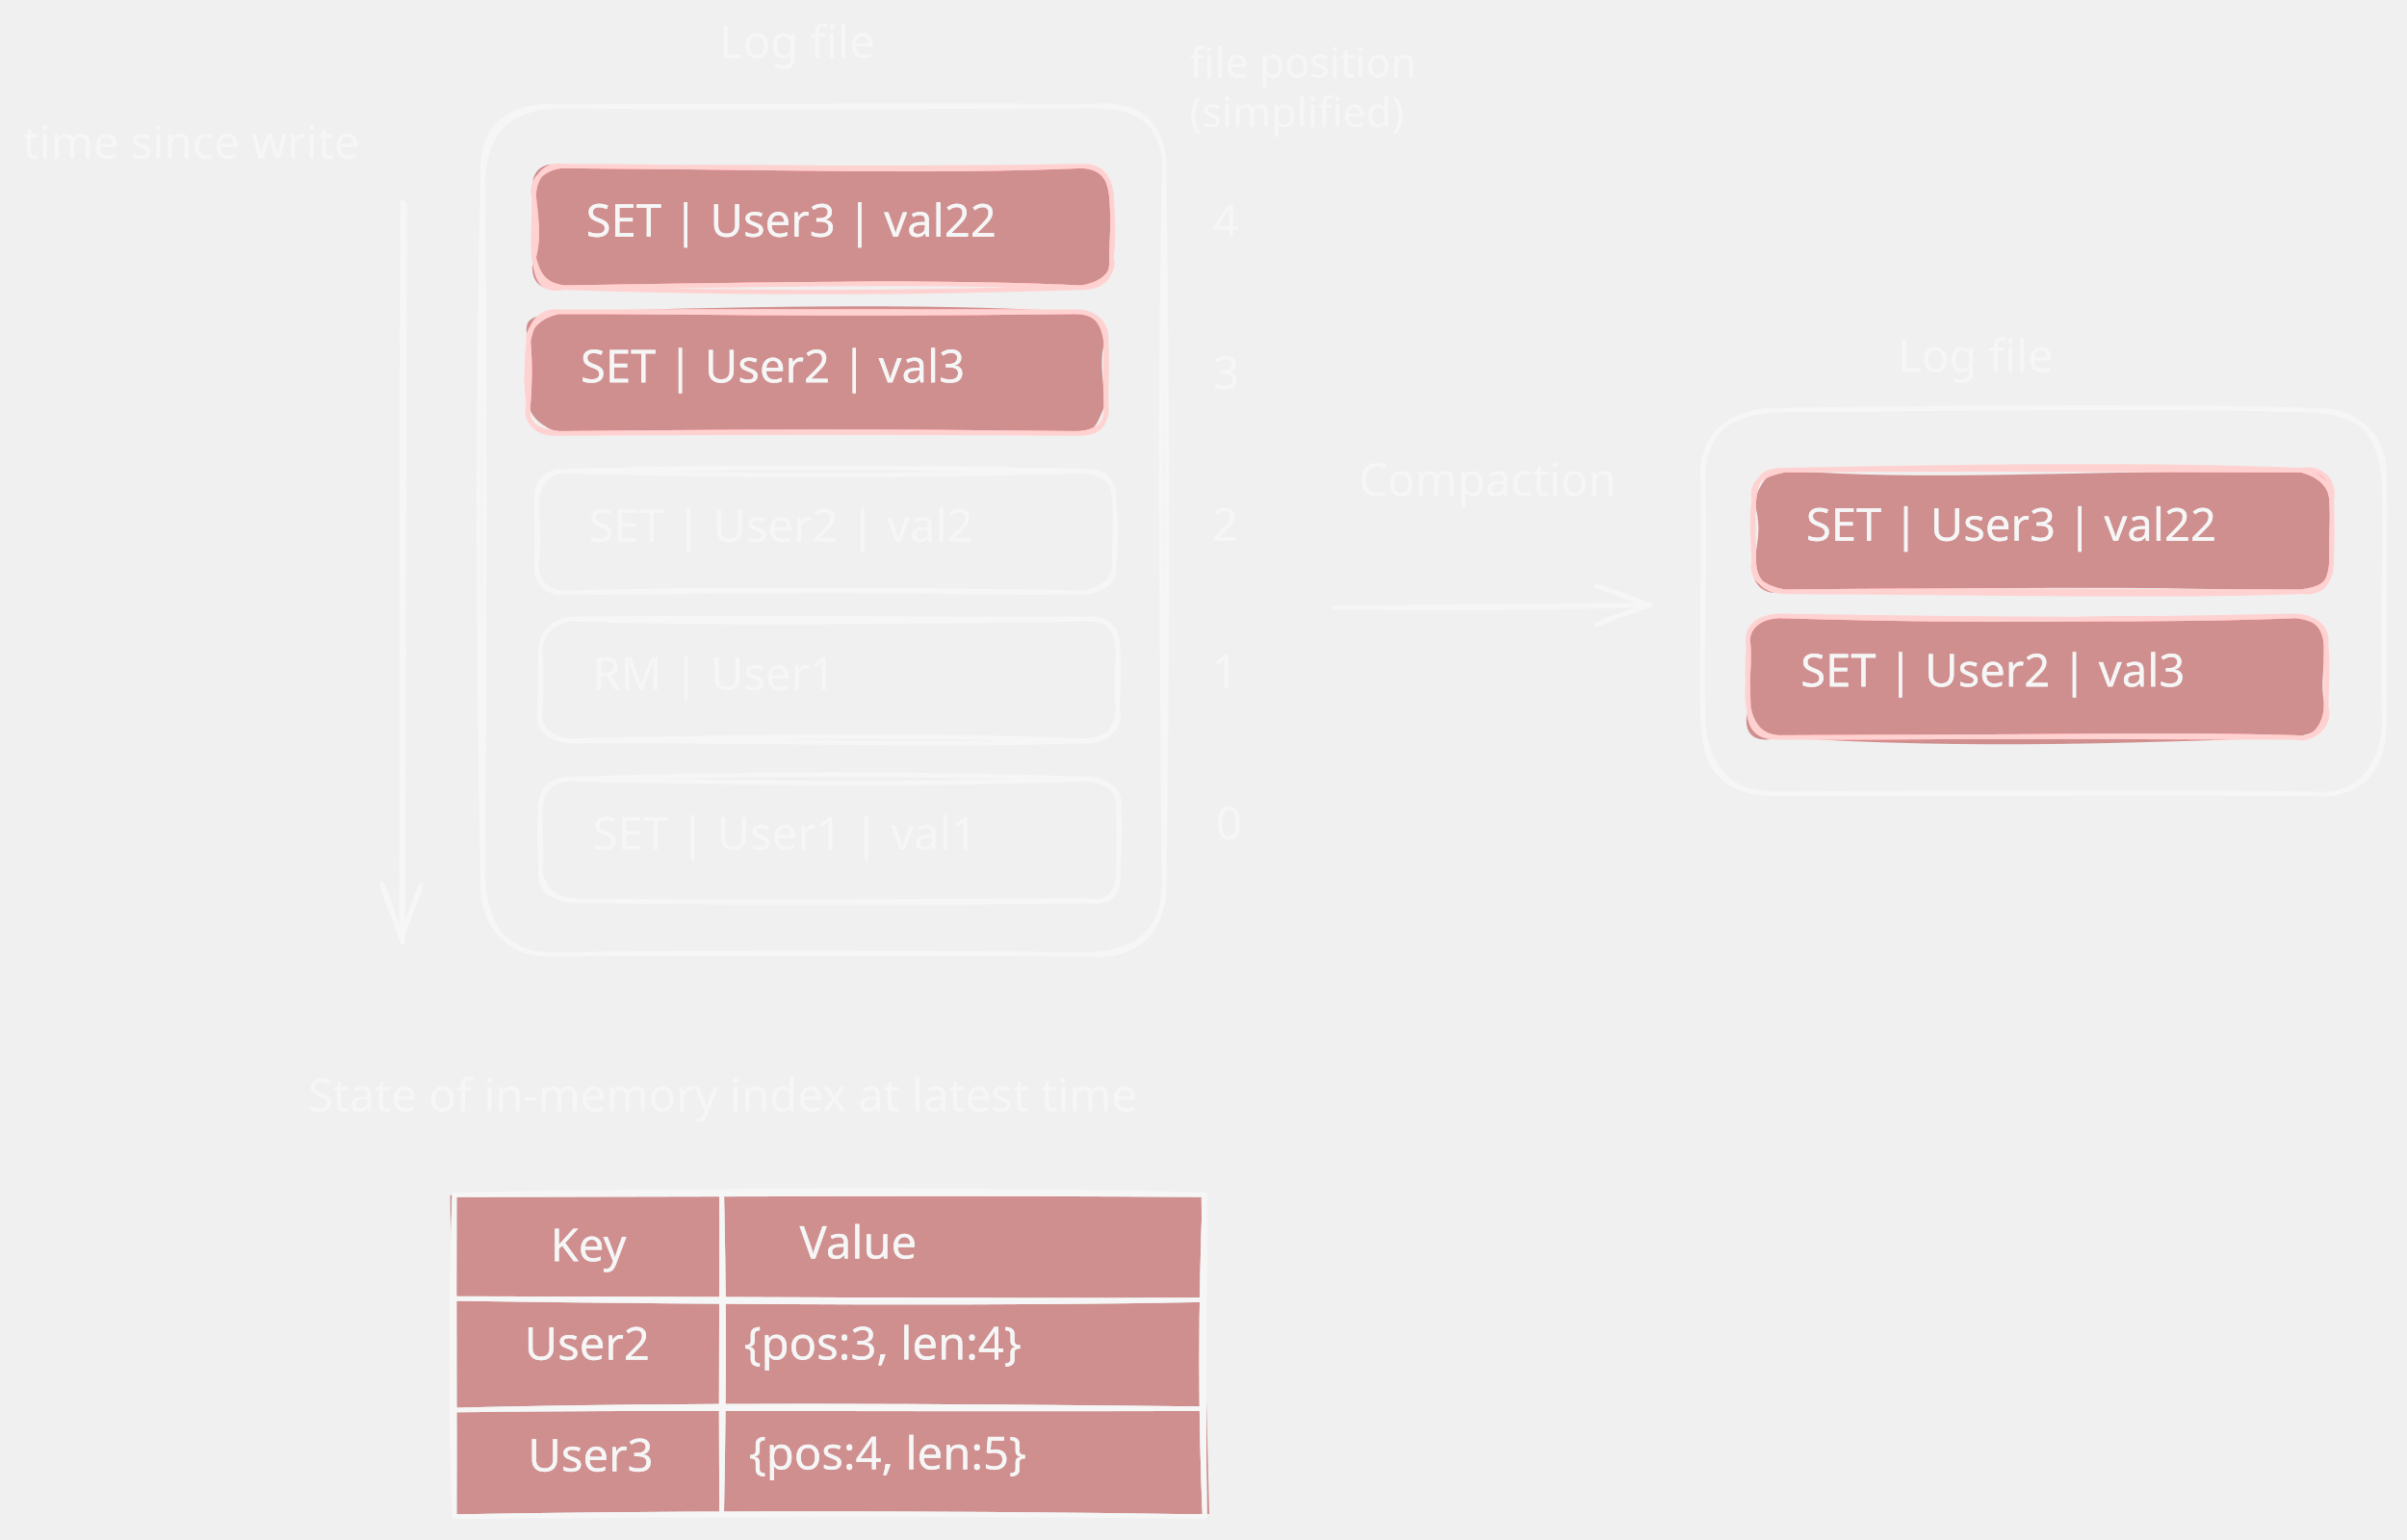
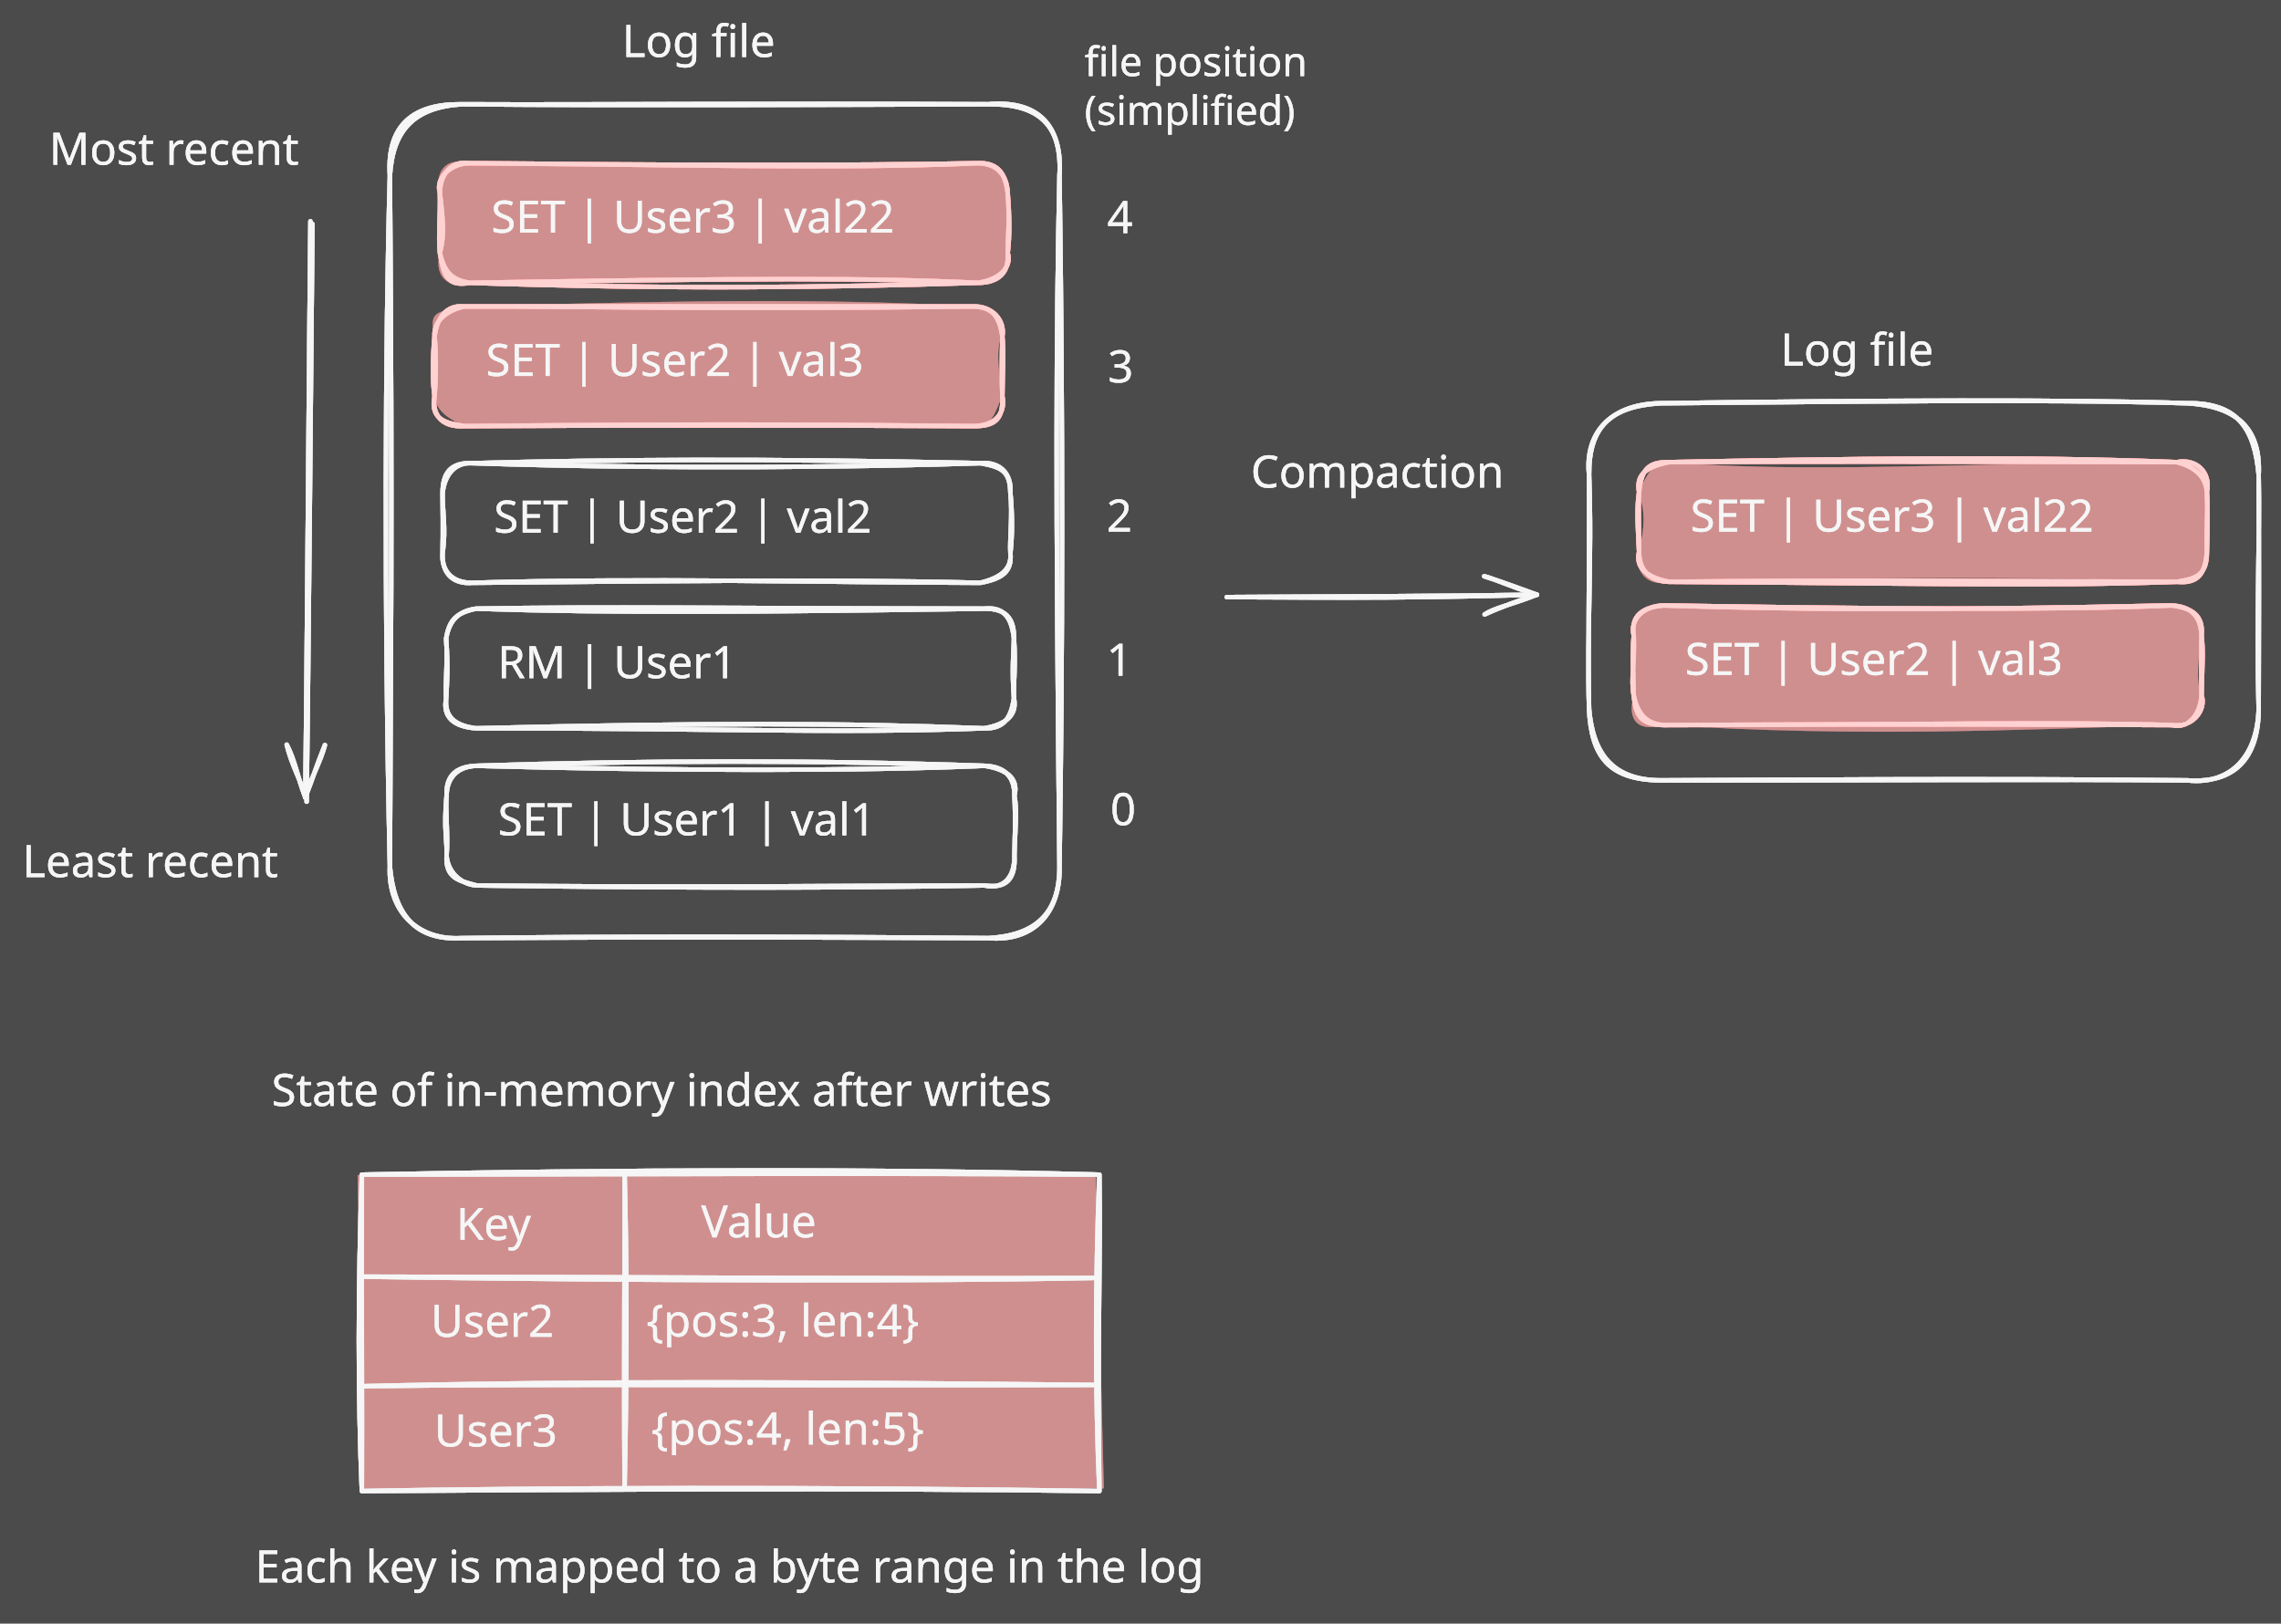
- <svg xmlns="http://www.w3.org/2000/svg" version="1.1" viewBox="0 0 1059.902 678.059" width="1059.902" height="678.059" filter="invert(93%) hue-rotate(180deg)">
+ <svg xmlns="http://www.w3.org/2000/svg" version="1.1" viewBox="0 0 1021.941 727.44" width="1021.941" height="727.44" filter="invert(93%) hue-rotate(180deg)">
+   
+   eyJ2ZXJzaW9uIjoiMSIsImVuY29kaW5nIjoiYnN0cmluZyIsImNvbXByZXNzZWQiOnRydWUsImVuY29kZWQiOiJ4nO1daXPaTLb+nl9B+X6ZW/Wi6T6n13yzsVx1MDAxZLwveJ875ZJBXHUwMDA2YUBcdTAwMTjk9Z3893tcdTAwMWEnXHUwMDE2i+WAbYhcdTAwMWOGVFx1MDAwNayW1C3pefqsffT3l1xcbiF+aFx1MDAwN1x1MDAwYl9zXHUwMDBiwX3Zb4SVjn+38Jfbflx1MDAxYnS6YdSiJuj93Y1uOuXenrU4bne//vOfyVx1MDAxMV45aj5cdTAwMWRcdTAwMTU0gmbQiru037/o71xc7u/e/339dIJy7LeqjaB3QK8p6UoyXHUwMDFj3rpcdTAwMWS1et1yq6RcdTAwMTXCKPO8R9hdpv7ioELNl36jXHUwMDFiJC1u00Jxd+twd717JHdcdTAwMGbt0UF933aXbjtJt5dho1GKXHUwMDFmXHUwMDFhvWF1I7qUpK1cdTAwMWJ3oqvgOKzEtZ93oG972lGd6KZaa1x1MDAwNV13+fx5a9T2y2H84LYx9rz16Vx1MDAxZXzNJVvu3Vx1MDAxZSA8ZaSSXFwypaxcdTAwMTLiudmdXHUwMDAwXHUwMDE0elxmqN1cdTAwMThcdTAwMGVaWyaGRlaIXHUwMDFhUceN7H9cdTAwMDKGXHUwMDFjeTK2XHUwMDBiv3xVpVx1MDAwMbYqyT6Xl2Vbtsk+dz+vV1xuXHUwMDBmLX3Q0Fx1MDAxMIzA5J7XgrBai92jQk/SXHUwMDFlWkojLWqZXGYk6D1cdTAwMTC6XHUwMDAwbiVQ03OL6769VumB49/JY+j4zWDNXHUwMDFk0rppNPrvZavy417+XHUwMDA0UVx1MDAwMiP8seV7cn1u/5U++CU93LQr/lx1MDAxM0q4ZtaAtoajSm58I2xdXHJ334jKV1x0sL709TVcdTAwMTmiXHUwMDExZFx1MDAxYaJcclx1MDAwMHLD2fiA3tu73lx1MDAwZYN6gZ+Va0fbbOe2ys9Nxlx1MDAwMc3Ac4CVWtFPXHUwMDBlTFx1MDAwZlx1MDAwMlx1MDAxYZWnqN0yriUzqDFcdTAwMTXQPHD/Xlx1MDAwNXTc8Vvdtt8hXGKMglx1MDAxYVx1MDAxOfNcdTAwMTh9kEnqS1x1MDAxYj6KaereU4xxXHUwMDBlluCLdlx1MDAxONOGroBJxf54SMfBffxcdTAwMTKaIVx1MDAxZM1AM1x1MDAwNVeoxlx1MDAwNvN9M6iq2krzTGxsr9/X4Sis7n3LOJiF7s3OXHUwMDA2XHUwMDE4XGLQQlx1MDAwZYFZm1x1MDAxZZi1sFxcgVx1MDAxNUpPXHLMXHUwMDAw4Fx1MDAxOSm4JiiDXHUwMDA1q0fBXGZiXHUwMDE4vlx1MDAxYyRqo434XHUwMDAw/Fx1MDAwZTRMXHUwMDE1qMmoolZcXFxuXHUwMDFme2BjXHUwMDAzW1f9ZthwTyCZPXpcYqa7WFo5yP0nd9hccjpI37d+XHUwMDAzYGFgp8VGWHXQXmhcdTAwMDSXg5iPQ9JvnpvjqJ20lqlTP2xcdTAwMDWd0ZtcdTAwMTR1wmrY8lx1MDAxYlx1MDAwN+NcZoCuPij+fGDcgz48dFx1MDAwM9fYU3zeLn1cYohpfKVZXGZp0jXjS5885tnxxlx1MDAwNdtejG7sZnS3f1IwZ1x1MDAxOScsPElcdTAwMWZcckZZN7EnXHUwMDAw6cFcdTAwMDW0XHUwMDA31E5CmFx1MDAxMy5ZuvD57dpcdTAwMTRcdEiacYxOZNKciVx1MDAxZd6H1Fx1MDAxMdOAXHUwMDAzjVx1MDAwMcX4WL6ot1x1MDAxZlx1MDAxZlx1MDAxYezg6KJ5nJdLtXqhXHUwMDFi7mVcdTAwMWPLQjosa4ZoSJ2yoFx1MDAwNrEsSFwiOCxrXHUwMDBlSFqnTcXyu2VcdTAwMGbnXHUwMDFl71NcdTAwMDRekTjWXHUwMDE4hVx1MDAwNFx1MDAxMnw/aj+fwIGn+Vx1MDAxZX+XvFx1MDAxOe1/2uJGcjG89Vk9ZIpoavtQ/iuKbrb43cZcdTAwMTbb2rg+a26W2v7B6lrtPuNcdTAwMTRcdTAwMDXpXHUwMDE5J26M1SC50kNcdTAwMTS12lx1MDAxM87YQVx1MDAwMGVcdTAwMDSX6db7uzn6XHUwMDAxMkdQq6LHljTMmchcdTAwMDGe7o1SwlrD2Fx1MDAwNN6o65uwubrG76ONmtiKL7fy57BYzjiehXF4pnsuiLlW9Ilgd1x1MDAwMsGfvFGEMmQoyVx1MDAxNsmCzNFWXHUwMDFhYbX9XHUwMDAwTenTypzfZuOM9j91mcNSZVx1MDAwZXJBipDo2+FXXHUwMDFjvSyX6jfXrIjVpcem0MJ/bNxm3SdBNoxwXHUwMDBlNkHzuJBiSC1cdTAwMTRcbpxPQqG0JJ0lm6Ja+Fx1MDAxMWZcdTAwMGXptkLTaJN7MW8yJ1x1MDAxZM5cdTAwMDZIXHUwMDFjI6rx4VxcXFw77Vx1MDAwNvE3adv+4np4LLf8veJOxuEsWVx1MDAwZs5GMk1XXHUwMDBiOCRytHFcdTAwMTa7XHUwMDEywKSwSk1RheJgSboxsqlAaKb7nFx1MDAwM69cdTAwMTk8XHUwMDEygTtcdTAwMDDPj/DZ3/ox9/PcbKXOi1x1MDAxZE9f3OjhrYlOKFx1MDAxNbrpb3ydcP94WV0+dtRB83rrorm6t1aoVVcyTlB48oGThWOQKVSDLjWJg1x1MDAxMcpsi1x1MDAxYk6aorLMzq+Jw1JcdTAwMDM6VqDSkp7i2GiuXFzJijy5KW5gqXNw0DlYZa3Ni4yjmcRccqFZg3bGnOBDXHUwMDE2u1x1MDAxNENcdTAwMTGdLFx1MDAxODhcXFx1MDAwMlx1MDAxN6TKfYSS9FmETGJh8CdcdTAwMGKD/y5cdTAwMGJntP9cdTAwMGZcdTAwMTA5afTUnFxyb32WNsZcdTAwMTJcdTAwMWVcdTAwMTFhfHWwcE664KXCg5VS8XpPXHUwMDA0+ky2Idv8zFx1MDAxMz9R0vxOYNNcZuxQXHUwMDAwXHUwMDA3iJ8ucuNcdTAwMWPeNFVcdD699IE3qYOkpjKN/Tv/8UzdirpxjlSogZs4XHUwMDBiir7Y8Vx1MDAwN3DT73Siu1x1MDAxN1N7VGpwXHUwMDE1gXRcdTAwMWZtx0+GWFNcdTAwMWJ39r7T3lx1MDAwYu72UFx1MDAxZjfPd+5LMtvUVMpcdTAwMTNkf9HHqVBMXHUwMDBm5UJYXHUwMDEyrEJwJph0ttz0iFx0XHUwMDFldYLUXHUwMDBmutlQM5Xc9YSZ0nhEXHUwMDA2YTRcYolMjvq63Vx1MDAxOaTSU/E7wGxcdTAwMTXBvjvtd+KlsFVcdFvV4UOCViWlpeF340LUbIYxXHJjN1xuW/HwXHUwMDFlvfMuOlrUXHUwMDAyf+Re0Jn724b503ZnTPJD3Sf5lUsw1vvj+fe//3px73z6w3efkceenO9L//ekYlnB8MZnqcx7XjjSXHUwMDE2x6b+TlxcOq0x0z7YPFx1MDAxMp3ly5PV7vl9IdvUXHUwMDA3pjxcdTAwMTRCO/tcdFxcXCJJwqfeXHSs9Sy1KS4sXCLd+XeRPzWvwqJnkD7SaCWcXHQ4jkSWgjHO+DxFpDejao5QXHUwMDE0zFZcdTAwMWOP9jpFPZmsoVRGXG6CJ2ltenxGynLrfCuM61x1MDAxYo9cdTAwMGY6LLPz3WUhVrPNSGE90JwsWVx1MDAwM1x1MDAwMFLw5CxcdTAwMGY9UW09Y5jgXHUwMDAyJVx1MDAxOPEup0wqXHUwMDFkXHUwMDA1ome15aStW+qJvSSGR+ioXGapXHUwMDBmXHUwMDAwXHUwMDFm4YB5XHUwMDA3XHUwMDFkkVvoh+l0TdmYus9Fl7mwlW9cdTAwMDbNqPNAvyrBfc6/jINO7q5cdTAwMTPGQXfG1u1kQ5q2j1x1MDAxNVm6fCVpr5D4ML7Vm19fjM9FdL9YUufF6Izbh73KdrbZbKznNFx1MDAxNo5cXDGr0Fx1MDAwZarWxHNn9DJAtFxmoS/F8yPpjMg8QUJcdTAwMWWJ0FxuXHUwMDA1Jlf/TGeytz2tXHUwMDAxXHKzTvmyo54qslxmjIuIfCZh+ypue+h+XHUwMDAxslxcp9qCXFxcYjKOLE6Q+qRKUNxcdTAwMTG1kp+/WWH76u7woIJcdTAwMTlcdTAwMGZD/1x1MDAwMrKKk0ZcYsgsXHUwMDExmNTCdyWKpENcdTAwMTaMR/o3MFx1MDAxYYZ0/tpcdTAwMTd8NMxz6ftIllx1MDAxZVx1MDAxYWe69lx1MDAwNWt+aohGXHUwMDBid1xynzNJPlx1MDAxMzbfQNuHXHUwMDFhfOmPuHf4yMNNzvel/3tiepv0TDCXJUddwfj01otq5+bgrrJcdTAwMWaYxaN2vl65ra9mPPnYMs+ZTdolgpGlxVx1MDAwNsMkhjPPWm4kSM6c+TslemuPyMk41yRcdTAwMDItwlx1MDAwYlx1MDAxYWZcdTAwMGZcdTAwMDGcxFx1MDAxMYksZVx1MDAxNdcja7g0XHUwMDFhXCKYMZ9KJs1cdTAwMGa901x1MDAxZbH75Eef7lx1MDAwN/H7XHUwMDE1emstXHUwMDA0R43jh0ExOiy0/NulVb948W31W8XfLS+KbNNcdTAwMWKYJmXPaMtociXrTVxy8ltz6TEpaVx1MDAxNlRGsX6R+YH0TkY0oGBcdTAwMDKZrUZLUiSZ7fdcIv9M9lx1MDAwNFx1MDAxNEbr/1xu61xmsnlg79FnOSF303w/Ulxyb3yOwqC1NGHY8albX7xt66Pzpbi0zG7vT5ZcdTAwMGZv91x1MDAwZTNuK3JcdTAwMDQnmknr4Upao2BI81x1MDAwNtvTvEnppruvpuOJRem55zpK4Fx1MDAxN5JcdTAwMTdo2mYusW+O0rM3gofZ+nNcdTAwMDY6nGZ6QvqSPLrBkozeXHSSVXebp+dcbllcdTAwMDGKlaO162VcdTAwMTYvNVx1MDAxNWabe+BcdTAwMWMgZPUyMjaIfXJofYQmY0UrK1BIQJr/3pWrmko+aTwlpEG3wkq7jK1xaFxiYDmnXHUwMDE543PKzTex8Mhv3Mw4XHUwMDA2MtTlXHUwMDE0mUiGV1x1MDAxYVx1MDAxNclW1lx1MDAwNFI+SVrq+u5qa2fnOmBcdTAwMWTTrFx1MDAxZey3L1xmv8k2XHUwMDE13VokYZhxwVx1MDAxZa3NoP5cbsx6blx0hFtcdTAwMTjbW4Y4XHUwMDFk/1x1MDAxM0dLKlx1MDAwZTExPUVIoKeof1x1MDAwMr5xgalR51x1MDAxM2ngXG4/vWzkxul6Vlx0RjqY0KIvXHUwMDFj/lx1MDAwYpa6kGGuXHUwMDFkdcOYIPx/rX90w2a7XHUwMDExXoZB5X9ny92xXHUwMDA2Mlx1MDAwZaNcdTAwMDV7m1qbapJcdTAwMWGBnJlJQiC1zU7poV253/j27SSun5914splxv3JXHUwMDAyyOQ0UilmrZB8qGyQXHUwMDE0wmNKXHUwMDEyVLVcdTAwMTJWynfl5abz2Ul3S8awNW5xXHUwMDE1Z+OtebdcXFx1MDAxM4dhjkQrmy012UxEKqZmxtPM7lapTVDrqFHevuk+VKO1zT15ooJyp3RcZrWsXHUwMDEzXHUwMDEwPdRcdTAwMWM51y6xiunBXHUwMDFjXHUwMDFmobXHSeVUIMEtXHUwMDA2yVx1MDAxMFx1MDAwMblcdTAwMTZgtebzxMBcdTAwMTmnw88m+12kL7VijFklJyj4snevOlF581xmz3WL7+5cdTAwMDTCZ49cdTAwMTlPsP3BQGFcdTAwMTQn5Z2MtcFakIKDJ12ky5VoXHUwMDAwXHUwMDE003HtvJWCLlx1MDAxMIziN+f1zJSCM15z/7FL7FPtylTnKs391oVG5Fx1MDAwNFIwrCy3alx1MDAwNaP0ze1+4/Jg+3RZZzww4jhoXHUwMDA1XHUwMDE4XHUwMDA1qJ2TJ7HMnmouSY9cYlxuUnKryOLLklx1MDAxYVxuktHEwOWntyXHZ+CMKy19bGGlVDU0tVx1MDAxZVx1MDAwMFx1MDAwNzRoXHLq8eNcdTAwMWKbW63HoF7cKKyX9dWBWIvzi8FR9lx1MDAxOaicnCN7j3E+LFx1MDAwNV3NTVehhuSjoTaWJVxuasdcdTAwMDCtzFx1MDAxY+mhYrZcdTAwMTRcdTAwMTQzoaBJXHUwMDE1gpzIZ41lZnxfjLh4/OaX7k4uo8X9U32wsr7UPs34clx1MDAwZrLzPFx1MDAwMr1cdTAwMDLOXHUwMDA1c9lxg4swtSY9lVx1MDAxYVxmk4jcTIeBb4pyOEeZpJljjrTQXlx1MDAxMabZknCoyylcdTAwMTKR4ytRXHUwMDBlhcBhXHUwMDEyp4yPrfp2vVx1MDAxNVx1MDAxNURhc7OzetGVjyqfdSaCx1x1MDAwNTfOvaFdbatBfdRQs3Bcblx1MDAwMXPqKugsXHUwMDA1XHUwMDFjiYk0h2g1R/por+jz7Lk4XHUwMDFivZSnl4InPUxyoewkbzZ4eChutFxuO82z011Zj1x1MDAxNiunxXIx21xcXHUwMDA0rj0ggVx1MDAwN0CiXHUwMDExXHRhQzlzJFx1MDAxNYkhoEhiusJd01mlQbf6VyHHXHUwMDE3c3Bo8jBSztFcIsi/21H3K/6Va1x1MDAwNK2v4vtsSZnW9zTZqdPNRuZKeio1wYLI9nm4t7S+nVfHt0erbHWZb693mllnp/VcdTAwMDRIXHUwMDAyOXeBaMlcdTAwMDZTc1xmcE+5ou/W9Fx1MDAxNMRcZrFcdTAwMTNcXFxuPYj+dzrMXHUwMDA3O8VcdTAwMTND5O9g51x1MDAwYn1PM7DxSplsKdztnyDdXFxf2MrKWpi/u11auTjeZJ318Cbrq5WN9qxRiiGXbomhXHUwMDE5jO6jXHUwMDA1z6X5c1x1MDAwNsxKNrXIXHUwMDA2yW/n01x1MDAxMVx1MDAxY1C61URjyU5cdTAwMTKdXHUwMDEyjZwnm7JcdTAwMTA16eG6PJjZMvOlfqde3zE9p1WBQDK7JlxiOp6erMTVXHUwMDAwV8+iXHUwMDEyfjtdOi+w64sw29RUbqWmkMowo0hs2cGoP1rl1vhb6dytiul0sfnbX5hCk1x1MDAwYlx1MDAxZKvFXHUwMDFmX9rx9Vx1MDAxN1x1MDAwML1cdTAwMTJDXHUwMDA35Vx1MDAxZdEkeqBcXGSlU6Fcbpg/9LdKp+pA1nZcdTAwMGYzjme0nnR4VtYtY5eDhTFQM09cdTAwMTKetSvm70rWvEfSvPftc1xcXHUwMDE5XCKXq1x1MDAxN+eq2WhpX6hX6mQm0/ZcdTAwMDNcZrc3gfr5mOToZ3BUXHUwMDE3m2d70meysbNaWKrVm4ulx+vnXHUwMDFiMVx1MDAwMNmnklDPLd9//Prt1VD71+iPsEUj0ijM+Mt8WVxcz/tr96LYXsdm2cD+3vHuScbZYoSb/TV3aSWCXHJVQ33KOHHLnTVcdTAwMDBcdTAwMDfI2uvtnGVr58vdP9+vt5MqNTLnXo7rqlx1MDAxMo4v3GBZ5S9cdTAwMGWDq28nx4eqdLZdbDxWdcbpKnvCTTNX9ImjSHp+evVcdTAwMDP3uFx1MDAxM27MgFRo+lx1MDAxMlqzpq1cdTAwMDGjXHTHmXpz+3o7UKn5/lx1MDAxYVBwMUmBicracnF1uV08WlO15eZKodS42sl4ZEtcdTAwMTnoQVx1MDAxOcFcdTAwMDWuyFwiXHUwMDFmhLJWnnZQVta9mneK781cdTAwMWG/XGY3mUjCkv78OVx1MDAwYkn89912k4S60lx1MDAxM0CMXHUwMDA2moW1XHUwMDE4n5ylvfZF56F5epeXO1x1MDAwNVx1MDAwMeq2Yo8znomsQXpgyWqRZPVrMENOXHUwMDAxNCRnOHCBinZcdTAwMDAxnbDzm8p9ctpcdTAwMTVcdTAwMWRH5ijs/Fx1MDAwN9X7TK29XHLpXHUwMDA1W9zL2927csfX/F63XFwzyUi3/Fx1MDAwNrhS7l2w9FxyZmhtgHT1XFwsV5pcdO4qQ0wpLZKYb1x1MDAxMdzLaJlm3L7kQudcdTAwMWXTpKBy2omYKCx/wauBhlx1MDAxNFx1MDAxY2s+p902dlx1MDAxMZc+xTR4XHUwMDFh1NpcdTAwMThetVx1MDAxZd/LN278PVx1MDAwZpKUiEIxqZjSglx1MDAxNMO+/ap+u0dcclLHlVtcXGzdOkTOfla9TtTfz1TiO1x1MDAxZGPuk1x1MDAxZoVXcsIv/d+T17aww1uf68pcYlx1MDAwNq6a+PgzTHDZjlx1MDAxZetcdTAwMGawWaxe7ef9281HftPI9lxmk1dAOHJcdTAwMDJfObkv7dBcdTAwMTQjlfZQXHUwMDAyIDekMEs1PWdcdTAwMTBcdTAwMTfMXHUwMDFir7iMRUVD7Y/QfKaJ5G3CPvB/0/s2Xu55imq4TF9cdTAwMTLPhXJcdTAwMWGomMBG7t5cdTAwMDXHV3WxfNlSuNncV2apXHUwMDExXHUwMDA22aak4DRcdTAwMTNcdTAwMWE3yVntXsY7VITR4Fx1MDAwMCGnlIdcctoz476oijFwXHUwMDAyq884+uP5uOKXa7mr4CFcdTAwMTd2c02/3Vx1MDAwZSq5OMr5uYuHOMjRLFdccnJhK1x1MDAxN9eCXFwjqs6WsG9cdTAwMWPaJIz+8kOML9Dpe0XFn9WehdswuFt6XHUwMDExaO7jgkG9+aBXd6Pnxvv+5fv/XHUwMDAzyXtupyJ9
  <defs>
    <style class="style-fonts">
      @font-face {
        font-family: "Virgil";
        src: url("https://excalidraw.com/Virgil.woff2");
      }
      @font-face {
        font-family: "Cascadia";
        src: url("https://excalidraw.com/Cascadia.woff2");
      }
      @font-face {
        font-family: "Assistant";
        src: url("https://excalidraw.com/Assistant-Regular.woff2");
      }
    </style>
  </defs>
-   <g stroke-linecap="round" transform="translate(235.0421 73.11671) rotate(0 127.2 26.79999)">
+   <rect x="0" y="0" width="1021.941" height="727.44" fill="#ffffff" />
+   <g stroke-linecap="round" transform="translate(197.0808 73.11671) rotate(0 127.2 26.79999)">
    <path d="M13.4 0 C84.78 -0.83, 155.48 0.26, 241 0 C251.88 -0.03, 252.31 3.99, 254.4 13.4 C255.52 20.86, 256.81 26.03, 254.4 40.2 C254.14 52.16, 248.44 54.98, 241 53.6 C158.81 47.83, 75.98 53.25, 13.4 53.6 C1.29 56.74, -2.32 48.42, 0 40.2 C-1.05 34.92, 0.69 28.26, 0 13.4 C-2.51 4.07, 2.49 -3.11, 13.4 0" stroke="none" stroke-width="0" fill="#ffc9c9" />
    <path d="M13.4 0 C96.35 0.44, 178.5 2.78, 241 0 M13.4 0 C98.83 0.88, 184.64 1.15, 241 0 M241 0 C250.37 -0.33, 253.43 5.01, 254.4 13.4 M241 0 C248.99 0.1, 253.98 4.5, 254.4 13.4 M254.4 13.4 C255.38 25.03, 254.5 32.25, 254.4 40.2 M254.4 13.4 C255.2 23.62, 255.36 32.27, 254.4 40.2 M254.4 40.2 C255.19 48.72, 250.52 53.61, 241 53.6 M254.4 40.2 C256.35 46.97, 250.33 52.27, 241 53.6 M241 53.6 C171.43 55.76, 103.8 56.59, 13.4 53.6 M241 53.6 C191.18 51.28, 140.94 51.46, 13.4 53.6 M13.4 53.6 C3.37 55.32, 1.77 50.75, 0 40.2 M13.4 53.6 C5.75 52.49, 1.97 49.19, 0 40.2 M0 40.2 C1.8 33.23, 1.72 27.51, 0 13.4 M0 40.2 C-0.78 32.43, 0.3 23.48, 0 13.4 M0 13.4 C-0.05 6.25, 4.1 -1.39, 13.4 0 M0 13.4 C-2.21 5.53, 6.32 -0.16, 13.4 0" stroke="#e03131" stroke-width="2" fill="none" />
  </g>
-   <g stroke-linecap="round" transform="translate(212.6421 46.71673) rotate(0 150 186.8001)">
+   <g stroke-linecap="round" transform="translate(174.6808 46.71673) rotate(0 150 186.8001)">
    <path d="M32 0 C109.62 0.64, 191.35 0.2, 268 0 M32 0 C96.56 0.28, 162.95 -0.5, 268 0 M268 0 C290.71 -0.32, 301.38 9.2, 300 32 M268 0 C289.47 -1.94, 301.45 8.51, 300 32 M300 32 C298.49 102.4, 298.2 171.84, 300 341.6 M300 32 C301.6 139.53, 301.43 248.96, 300 341.6 M300 341.6 C300.09 362.89, 288.91 372.54, 268 373.6 M300 341.6 C300.43 362.06, 288.66 375.4, 268 373.6 M268 373.6 C202.76 373.36, 137.77 372.94, 32 373.6 M268 373.6 C179.04 372.79, 89.65 372.82, 32 373.6 M32 373.6 C11.08 374.73, 1.91 362.76, 0 341.6 M32 373.6 C11.59 374.77, -0.89 360.68, 0 341.6 M0 341.6 C0.26 263.92, 1.27 189.15, 0 32 M0 341.6 C-2.66 223.66, -2.06 104.16, 0 32 M0 32 C-1.48 9.43, 10.31 -0.23, 32 0 M0 32 C1.23 11.71, 10.72 1.41, 32 0" stroke="#1e1e1e" stroke-width="2" fill="none" />
  </g>
-   <g transform="translate(258.0422 88.71671) rotate(0 111.3281 12)">
+   <g transform="translate(220.0809 88.71671) rotate(0 111.4271 12)">
    <text x="0" y="0" font-family="Cascadia, Segoe UI Emoji" font-size="20px" fill="#1e1e1e" text-anchor="start" style="white-space: pre;" direction="ltr" dominant-baseline="text-before-edge">SET | User3 | val22</text>
  </g>
-   <g stroke-linecap="round" transform="translate(232.6422 137.3167) rotate(0 127.2 26.79999)">
+   <g stroke-linecap="round" transform="translate(194.6809 137.3167) rotate(0 127.2 26.79999)">
    <path d="M13.4 0 C91.46 -2.13, 171.71 -4.11, 241 0 C249.34 -1.28, 254.95 3.12, 254.4 13.4 C251.53 16.83, 252.35 28.28, 254.4 40.2 C251.55 45.65, 249.8 55.65, 241 53.6 C170.43 50.36, 103.31 55.32, 13.4 53.6 C6.8 50.49, 0.89 47.24, 0 40.2 C-3.16 31.85, -1.16 23.62, 0 13.4 C-2.77 1.92, 1.2 2.58, 13.4 0" stroke="none" stroke-width="0" fill="#ffc9c9" />
    <path d="M13.4 0 C66.11 -0.17, 121.16 1.49, 241 0 M13.4 0 C67.92 -0.08, 124.55 -0.11, 241 0 M241 0 C249.89 -0.4, 255.62 6.2, 254.4 13.4 M241 0 C248.77 0.15, 252.96 3, 254.4 13.4 M254.4 13.4 C254.14 23.01, 254.06 33.29, 254.4 40.2 M254.4 13.4 C255.17 22.28, 254.44 29.87, 254.4 40.2 M254.4 40.2 C254.84 50.22, 251.49 53.83, 241 53.6 M254.4 40.2 C255.87 47.65, 251.58 53.61, 241 53.6 M241 53.6 C161.13 53.13, 84.2 53.24, 13.4 53.6 M241 53.6 C190.84 53.17, 141.4 52.31, 13.4 53.6 M13.4 53.6 C2.49 54.29, -1.22 47.7, 0 40.2 M13.4 53.6 C6.13 52.4, -2.18 51.35, 0 40.2 M0 40.2 C0.82 29.89, 0.64 19.28, 0 13.4 M0 40.2 C-0.9 33.23, -0.95 24.42, 0 13.4 M0 13.4 C-0.45 6.24, 5.87 1.55, 13.4 0 M0 13.4 C1.09 5.4, 5.03 -0.88, 13.4 0" stroke="#e03131" stroke-width="2" fill="none" />
  </g>
-   <g transform="translate(255.6422 152.9167) rotate(0 105.4688 12)">
+   <g transform="translate(217.6809 152.9167) rotate(0 105.5625 12)">
    <text x="0" y="0" font-family="Cascadia, Segoe UI Emoji" font-size="20px" fill="#1e1e1e" text-anchor="start" style="white-space: pre;" direction="ltr" dominant-baseline="text-before-edge">SET | User2 | val3</text>
  </g>
-   <g stroke-linecap="round" transform="translate(236.2422 207.5167) rotate(0 127.2 26.79999)">
+   <g stroke-linecap="round" transform="translate(198.2809 207.5167) rotate(0 127.2 26.79999)">
    <path d="M13.4 0 C101.69 2.93, 191.08 1.67, 241 0 M13.4 0 C76.67 -1.63, 140.27 -2.22, 241 0 M241 0 C251.17 1.8, 254.21 3.96, 254.4 13.4 M241 0 C249.83 -0.67, 254.97 4.68, 254.4 13.4 M254.4 13.4 C255.45 23.09, 254.05 33.87, 254.4 40.2 M254.4 13.4 C255.25 22.26, 255.32 32.4, 254.4 40.2 M254.4 40.2 C255.27 48.23, 248.83 51.63, 241 53.6 M254.4 40.2 C255.21 48.55, 250.89 51.74, 241 53.6 M241 53.6 C166.73 53.41, 90.38 51.32, 13.4 53.6 M241 53.6 C165.47 51.76, 87.89 53.03, 13.4 53.6 M13.4 53.6 C6.13 53.81, -0.68 49.98, 0 40.2 M13.4 53.6 C4.42 54.37, -0.44 49.02, 0 40.2 M0 40.2 C1.64 29.29, -0.15 21.25, 0 13.4 M0 40.2 C0.29 30.19, 0.06 19, 0 13.4 M0 13.4 C0.93 4.9, 5.76 -0.56, 13.4 0 M0 13.4 C0.11 4.82, 3.09 -0.38, 13.4 0" stroke="#1e1e1e" stroke-width="2" fill="none" />
  </g>
-   <g transform="translate(259.2422 223.1167) rotate(0 105.4688 12)">
+   <g transform="translate(221.2809 223.1167) rotate(0 105.5625 12)">
    <text x="0" y="0" font-family="Cascadia, Segoe UI Emoji" font-size="20px" fill="#1e1e1e" text-anchor="start" style="white-space: pre;" direction="ltr" dominant-baseline="text-before-edge">SET | User2 | val2</text>
  </g>
-   <g stroke-linecap="round" transform="translate(237.8421 272.7168) rotate(0 127.2 26.79999)">
+   <g stroke-linecap="round" transform="translate(199.8808 272.7168) rotate(0 127.2 26.79999)">
    <path d="M13.4 0 C71.34 -1.06, 125.73 -0.11, 241 0 M13.4 0 C73.96 1.99, 136.58 1.54, 241 0 M241 0 C251.91 -0.26, 254.48 5.62, 254.4 13.4 M241 0 C249.6 -0.87, 253.31 3.48, 254.4 13.4 M254.4 13.4 C255.29 25.49, 254.03 34.64, 254.4 40.2 M254.4 13.4 C254.33 19.57, 253.36 26.21, 254.4 40.2 M254.4 40.2 C253.17 48.01, 250.58 53.96, 241 53.6 M254.4 40.2 C255.98 47.99, 250.19 52.12, 241 53.6 M241 53.6 C175.06 56.1, 112.51 53.4, 13.4 53.6 M241 53.6 C178.81 51.16, 116.35 51.03, 13.4 53.6 M13.4 53.6 C5.41 52.61, -0.88 49.56, 0 40.2 M13.4 53.6 C3.23 52.83, -1.58 48.51, 0 40.2 M0 40.2 C0.34 33.36, 0.97 27.02, 0 13.4 M0 40.2 C-0.42 33.22, 0.75 23.65, 0 13.4 M0 13.4 C1.25 5.69, 5.12 1.13, 13.4 0 M0 13.4 C1.41 4.89, 4.66 1.83, 13.4 0" stroke="#1e1e1e" stroke-width="2" fill="none" />
  </g>
-   <g transform="translate(260.8422 288.3168) rotate(0 64.45312 12)">
+   <g transform="translate(222.8809 288.3168) rotate(0 64.51041 12)">
    <text x="0" y="0" font-family="Cascadia, Segoe UI Emoji" font-size="20px" fill="#1e1e1e" text-anchor="start" style="white-space: pre;" direction="ltr" dominant-baseline="text-before-edge">RM | User1 </text>
  </g>
-   <g stroke-linecap="round" transform="translate(238.0422 343.1167) rotate(0 127.2 26.79999)">
+   <g stroke-linecap="round" transform="translate(200.0809 343.1167) rotate(0 127.2 26.79999)">
    <path d="M13.4 0 C88.78 -2.49, 165.15 -2.65, 241 0 M13.4 0 C100.8 2.39, 187.42 2.35, 241 0 M241 0 C251.16 0.37, 254.57 6.05, 254.4 13.4 M241 0 C249.45 1.24, 256.59 4.83, 254.4 13.4 M254.4 13.4 C255.75 20.35, 254.63 28.7, 254.4 40.2 M254.4 13.4 C254.71 18.49, 254.91 24.15, 254.4 40.2 M254.4 40.2 C254.98 51.02, 250.52 55.12, 241 53.6 M254.4 40.2 C254.68 48.67, 250.48 55.83, 241 53.6 M241 53.6 C174.95 53.72, 108.36 54.67, 13.4 53.6 M241 53.6 C175.66 54.81, 110.99 54.87, 13.4 53.6 M13.4 53.6 C5.98 53.06, 0.32 47.14, 0 40.2 M13.4 53.6 C5.84 51.54, -0.56 50.62, 0 40.2 M0 40.2 C0.33 33.24, -1.37 29.15, 0 13.4 M0 40.2 C0.72 30.62, -0.66 19.4, 0 13.4 M0 13.4 C-0.39 3.08, 5.75 0.34, 13.4 0 M0 13.4 C0 6.38, 3.92 0.29, 13.4 0" stroke="#1e1e1e" stroke-width="2" fill="none" />
  </g>
-   <g transform="translate(261.0422 358.7167) rotate(0 105.4688 12)">
+   <g transform="translate(223.0809 358.7167) rotate(0 105.5625 12)">
    <text x="0" y="0" font-family="Cascadia, Segoe UI Emoji" font-size="20px" fill="#1e1e1e" text-anchor="start" style="white-space: pre;" direction="ltr" dominant-baseline="text-before-edge">SET | User1 | val1</text>
  </g>
-   <g transform="translate(10 54.28627) rotate(0 93.75 12)">
-     <text x="0" y="0" font-family="Cascadia, Segoe UI Emoji" font-size="20px" fill="#1e1e1e" text-anchor="start" style="white-space: pre;" direction="ltr" dominant-baseline="text-before-edge">time since write</text>
+   <g transform="translate(22.0387 58.28627) rotate(0 64.51041 12)">
+     <text x="0" y="0" font-family="Cascadia, Segoe UI Emoji" font-size="20px" fill="#1e1e1e" text-anchor="start" style="white-space: pre;" direction="ltr" dominant-baseline="text-before-edge">Most recent</text>
  </g>
  <g stroke-linecap="round">
-     <g transform="translate(176.9947 90.73224) rotate(0 -0.1385374 162.0492)">
-       <path d="M1.11 -0.35 C1.06 53.82, 0.66 270.34, 0.35 324.45 M0.23 -1.58 C0.03 52.26, 0.06 267.96, -0.27 322.51" stroke="#1e1e1e" stroke-width="2" fill="none" />
+     <g transform="translate(138.8606 100.7322) rotate(0 -1.052152 129.0492)">
+       <path d="M1.11 -0.35 C0.76 42.82, -0.86 215.34, -1.48 258.45 M0.23 -1.58 C-0.27 41.26, -1.46 212.96, -2.09 256.51" stroke="#1e1e1e" stroke-width="2" fill="none" />
    </g>
-     <g transform="translate(176.9947 90.73224) rotate(0 -0.1385374 162.0492)">
-       <path d="M-8.76 298.99 C-6.47 308.2, -2.34 314.63, -0.27 322.51 M-8.76 298.99 C-5.02 305.94, -3.87 313.31, -0.27 322.51" stroke="#1e1e1e" stroke-width="2" fill="none" />
+     <g transform="translate(138.8606 100.7322) rotate(0 -1.052152 129.0492)">
+       <path d="M-10.4 232.93 C-8.18 242.16, -4.11 248.61, -2.09 256.51 M-10.4 232.93 C-6.72 239.89, -5.63 247.28, -2.09 256.51" stroke="#1e1e1e" stroke-width="2" fill="none" />
    </g>
-     <g transform="translate(176.9947 90.73224) rotate(0 -0.1385374 162.0492)">
-       <path d="M8.34 299.04 C4.63 308.39, 2.78 314.8, -0.27 322.51 M8.34 299.04 C6.71 305.87, 2.49 313.23, -0.27 322.51" stroke="#1e1e1e" stroke-width="2" fill="none" />
+     <g transform="translate(138.8606 100.7322) rotate(0 -1.052152 129.0492)">
+       <path d="M6.7 233.1 C2.92 242.43, 1 248.82, -2.09 256.51 M6.7 233.1 C5.01 239.92, 0.73 247.25, -2.09 256.51" stroke="#1e1e1e" stroke-width="2" fill="none" />
    </g>
  </g>
  <mask />
-   <g transform="translate(316.7012 10) rotate(0 46.875 12)">
+   <g transform="translate(278.7399 10) rotate(0 46.91667 12)">
    <text x="0" y="0" font-family="Cascadia, Segoe UI Emoji" font-size="20px" fill="#1e1e1e" text-anchor="start" style="white-space: pre;" direction="ltr" dominant-baseline="text-before-edge">Log file</text>
  </g>
-   <g transform="translate(135.6282 473.9686) rotate(0 228.5156 12)">
-     <text x="0" y="0" font-family="Cascadia, Segoe UI Emoji" font-size="20px" fill="#1e1e1e" text-anchor="start" style="white-space: pre;" direction="ltr" dominant-baseline="text-before-edge">State of in-memory index at latest time</text>
+   <g transform="translate(121.6669 479.9686) rotate(0 216.9896 12)">
+     <text x="0" y="0" font-family="Cascadia, Segoe UI Emoji" font-size="20px" fill="#1e1e1e" text-anchor="start" style="white-space: pre;" direction="ltr" dominant-baseline="text-before-edge">State of in-memory index after writes</text>
  </g>
-   <g stroke-linecap="round" transform="translate(200.081 526.2862) rotate(0 165.2172 70.88619)">
+   <g stroke-linecap="round" transform="translate(162.1197 526.2862) rotate(0 165.2172 70.88619)">
    <path d="M-1.86 0.19 L328.84 -0.41 L332.42 140.58 L-0.03 141.44" stroke="none" stroke-width="0" fill="#ffc9c9" />
    <path d="M0 0 C120.12 -0.21, 239.9 -0.75, 330.43 0 M0 0 C116.33 -2.28, 233.38 -2.7, 330.43 0 M330.43 0 C331 40.46, 329.4 81.44, 330.43 141.77 M330.43 0 C328.51 48.57, 328.51 98.9, 330.43 141.77 M330.43 141.77 C203.69 139.79, 77.47 140.25, 0 141.77 M330.43 141.77 C218.95 140.29, 108.43 141.09, 0 141.77 M0 141.77 C-1.8 98.85, -1.76 51.35, 0 0 M0 141.77 C0.16 102, -0.16 60.86, 0 0" stroke="#1e1e1e" stroke-width="2" fill="none" />
  </g>
  <g stroke-linecap="round">
-     <g transform="translate(200.081 572.0004) rotate(0 164.0776 0.2841184)">
+     <g transform="translate(162.1197 572.0004) rotate(0 164.0776 0.2841184)">
      <path d="M0 0 C126.71 1.91, 251.72 2.15, 328.16 0.57 M0 0 C118.93 0.11, 237.17 1.06, 328.16 0.57" stroke="#1e1e1e" stroke-width="2" fill="none" />
    </g>
  </g>
  <mask />
  <g stroke-linecap="round">
-     <g transform="translate(200.3667 621.08) rotate(0 163.7935 -0.2840967)">
+     <g transform="translate(162.4054 621.08) rotate(0 163.7935 -0.2840967)">
      <path d="M0 0 C87.23 -1.17, 173.67 -0.19, 327.59 -0.57 M0 0 C102.99 -2.55, 206.32 -1.85, 327.59 -0.57" stroke="#1e1e1e" stroke-width="2" fill="none" />
    </g>
  </g>
  <mask />
  <g stroke-linecap="round">
-     <g transform="translate(317.7953 525.1433) rotate(0 0 70.60209)">
+     <g transform="translate(279.834 525.1433) rotate(0 0 70.60209)">
      <path d="M0 0 C0.88 36.83, 1.29 78.16, 0 141.2 M0 0 C0.21 36.64, -0.46 71.94, 0 141.2" stroke="#1e1e1e" stroke-width="2" fill="none" />
    </g>
  </g>
  <mask />
-   <g transform="translate(242.3667 540.0005) rotate(0 17.57812 12)">
+   <g transform="translate(204.4054 540.0005) rotate(0 17.59375 12)">
    <text x="0" y="0" font-family="Cascadia, Segoe UI Emoji" font-size="20px" fill="#1e1e1e" text-anchor="start" style="white-space: pre;" direction="ltr" dominant-baseline="text-before-edge">Key</text>
  </g>
-   <g transform="translate(352.081 538.8576) rotate(0 29.29688 12)">
+   <g transform="translate(314.1197 538.8576) rotate(0 29.32292 12)">
    <text x="0" y="0" font-family="Cascadia, Segoe UI Emoji" font-size="20px" fill="#1e1e1e" text-anchor="start" style="white-space: pre;" direction="ltr" dominant-baseline="text-before-edge">Value</text>
  </g>
-   <g transform="translate(523.8374 19.95166) rotate(0 69.31641 21.84596)">
+   <g transform="translate(485.8761 19.95166) rotate(0 69.60416 21.84596)">
    <text x="0" y="0" font-family="Cascadia, Segoe UI Emoji" font-size="18.205px" fill="#1e1e1e" text-anchor="start" style="white-space: pre;" direction="ltr" dominant-baseline="text-before-edge">file position</text>
    <text x="0" y="21.846" font-family="Cascadia, Segoe UI Emoji" font-size="18.205px" fill="#1e1e1e" text-anchor="start" style="white-space: pre;" direction="ltr" dominant-baseline="text-before-edge">(simplified)</text>
  </g>
-   <g transform="translate(535.4421 354.154) rotate(0 5.859375 12)">
+   <g transform="translate(497.4808 354.154) rotate(0 5.864583 12)">
    <text x="0" y="0" font-family="Cascadia, Segoe UI Emoji" font-size="20px" fill="#1e1e1e" text-anchor="start" style="white-space: pre;" direction="ltr" dominant-baseline="text-before-edge">0</text>
  </g>
-   <g transform="translate(533.7278 287.2088) rotate(0 5.859375 12)">
+   <g transform="translate(495.7665 287.2088) rotate(0 5.864583 12)">
    <text x="0" y="0" font-family="Cascadia, Segoe UI Emoji" font-size="20px" fill="#1e1e1e" text-anchor="start" style="white-space: pre;" direction="ltr" dominant-baseline="text-before-edge">1</text>
  </g>
-   <g transform="translate(533.728 222.6595) rotate(0 5.859375 12)">
+   <g transform="translate(495.7667 222.6595) rotate(0 5.864583 12)">
    <text x="0" y="0" font-family="Cascadia, Segoe UI Emoji" font-size="20px" fill="#1e1e1e" text-anchor="start" style="white-space: pre;" direction="ltr" dominant-baseline="text-before-edge">2</text>
  </g>
-   <g transform="translate(534.2993 155.8024) rotate(0 5.859375 12)">
+   <g transform="translate(496.338 155.8024) rotate(0 5.864583 12)">
    <text x="0" y="0" font-family="Cascadia, Segoe UI Emoji" font-size="20px" fill="#1e1e1e" text-anchor="start" style="white-space: pre;" direction="ltr" dominant-baseline="text-before-edge">3</text>
  </g>
-   <g transform="translate(534.0136 88.94522) rotate(0 5.859375 12)">
+   <g transform="translate(496.0523 88.94522) rotate(0 5.864583 12)">
    <text x="0" y="0" font-family="Cascadia, Segoe UI Emoji" font-size="20px" fill="#1e1e1e" text-anchor="start" style="white-space: pre;" direction="ltr" dominant-baseline="text-before-edge">4</text>
  </g>
-   <g transform="translate(230.9381 583.429) rotate(0 29.29688 12)">
+   <g transform="translate(192.9768 583.429) rotate(0 29.32292 12)">
    <text x="0" y="0" font-family="Cascadia, Segoe UI Emoji" font-size="20px" fill="#1e1e1e" text-anchor="start" style="white-space: pre;" direction="ltr" dominant-baseline="text-before-edge">User2</text>
  </g>
-   <g transform="translate(232.4984 632.5719) rotate(0 29.29688 12)">
+   <g transform="translate(194.5371 632.5719) rotate(0 29.32292 12)">
    <text x="0" y="0" font-family="Cascadia, Segoe UI Emoji" font-size="20px" fill="#1e1e1e" text-anchor="start" style="white-space: pre;" direction="ltr" dominant-baseline="text-before-edge">User3</text>
  </g>
-   <g transform="translate(327.5896 583.2944) rotate(0 82.03125 12)">
+   <g transform="translate(289.6283 583.2944) rotate(0 82.10416 12)">
    <text x="0" y="0" font-family="Cascadia, Segoe UI Emoji" font-size="20px" fill="#1e1e1e" text-anchor="start" style="white-space: pre;" direction="ltr" dominant-baseline="text-before-edge">{pos:3, len:4}</text>
  </g>
-   <g transform="translate(329.7823 631.6901) rotate(0 82.03125 12)">
+   <g transform="translate(291.821 631.6901) rotate(0 82.10416 12)">
    <text x="0" y="0" font-family="Cascadia, Segoe UI Emoji" font-size="20px" fill="#1e1e1e" text-anchor="start" style="white-space: pre;" direction="ltr" dominant-baseline="text-before-edge">{pos:4, len:5}</text>
  </g>
-   <g transform="translate(598.3431 202.9074) rotate(0 58.59375 12)">
+   <g transform="translate(560.3818 202.9074) rotate(0 58.64583 12)">
    <text x="0" y="0" font-family="Cascadia, Segoe UI Emoji" font-size="20px" fill="#1e1e1e" text-anchor="start" style="white-space: pre;" direction="ltr" dominant-baseline="text-before-edge">Compaction</text>
  </g>
-   <g stroke-linecap="round" transform="translate(772.3022 207.0681) rotate(0 127.2 26.79999)">
+   <g stroke-linecap="round" transform="translate(734.3409 207.0681) rotate(0 127.2 26.79999)">
    <path d="M13.4 0 C74.32 5, 139.58 0.44, 241 0 C250.77 -1.89, 253.61 5.78, 254.4 13.4 C256.32 18.83, 252.03 32.03, 254.4 40.2 C255.89 47.65, 248.48 52.87, 241 53.6 C193.89 51.78, 140.64 50.82, 13.4 53.6 C3.79 56.19, -2.45 48.75, 0 40.2 C2.56 28.73, 2.83 22.93, 0 13.4 C2.45 7.4, 6.6 -1.37, 13.4 0" stroke="none" stroke-width="0" fill="#ffc9c9" />
    <path d="M13.4 0 C91.47 -1.51, 170.92 -2.82, 241 0 M13.4 0 C73.38 -0.44, 133.72 -0.29, 241 0 M241 0 C249.22 -1.66, 256.29 4.1, 254.4 13.4 M241 0 C247.89 1.79, 253.96 5.69, 254.4 13.4 M254.4 13.4 C254.82 22.34, 254.69 30.39, 254.4 40.2 M254.4 13.4 C254.99 19.9, 254.18 26.74, 254.4 40.2 M254.4 40.2 C253.62 50.8, 249.78 54.41, 241 53.6 M254.4 40.2 C254.4 50.85, 249.48 52.19, 241 53.6 M241 53.6 C179.09 55.75, 121.55 54.16, 13.4 53.6 M241 53.6 C169.74 53.43, 99.61 52.67, 13.4 53.6 M13.4 53.6 C5.69 53.45, -0.07 49.03, 0 40.2 M13.4 53.6 C6.47 52.29, -2.04 48.9, 0 40.2 M0 40.2 C-0.37 32.25, -1.25 21.25, 0 13.4 M0 40.2 C0.06 30.91, -0.47 21.25, 0 13.4 M0 13.4 C1.02 2.97, 4.33 -0.08, 13.4 0 M0 13.4 C-1.32 6.05, 2.49 2.15, 13.4 0" stroke="#e03131" stroke-width="2" fill="none" />
  </g>
-   <g stroke-linecap="round" transform="translate(749.9022 180.6681) rotate(0 150 84.48537)">
+   <g stroke-linecap="round" transform="translate(711.9409 180.6681) rotate(0 150 84.48537)">
    <path d="M32 0 C126.24 -1.34, 216.93 -1.75, 268 0 M32 0 C115.57 -0.62, 197.98 -2.03, 268 0 M268 0 C291.23 -0.36, 298.22 12.22, 300 32 M268 0 C288.89 1.23, 301.07 10.21, 300 32 M300 32 C300.59 62.37, 298.88 96.79, 300 136.97 M300 32 C300.16 69.43, 300.1 105.83, 300 136.97 M300 136.97 C299.85 159.11, 289.34 170.47, 268 168.97 M300 136.97 C299.55 156.89, 288.52 171.22, 268 168.97 M268 168.97 C175.21 167.95, 80.54 168.79, 32 168.97 M268 168.97 C200.01 168.37, 132.23 169.02, 32 168.97 M32 168.97 C10.6 168.87, 1.74 157.17, 0 136.97 M32 168.97 C8.63 168.74, 0.99 158.11, 0 136.97 M0 136.97 C-1.07 102, 1.39 69.93, 0 32 M0 136.97 C-0.55 112.07, 0.19 85.83, 0 32 M0 32 C-0.14 10.58, 9.52 1.38, 32 0 M0 32 C-1.98 12.82, 10.1 0.33, 32 0" stroke="#1e1e1e" stroke-width="2" fill="none" />
  </g>
-   <g transform="translate(795.3022 222.6681) rotate(0 111.3281 12)">
+   <g transform="translate(757.3409 222.6681) rotate(0 111.4271 12)">
    <text x="0" y="0" font-family="Cascadia, Segoe UI Emoji" font-size="20px" fill="#1e1e1e" text-anchor="start" style="white-space: pre;" direction="ltr" dominant-baseline="text-before-edge">SET | User3 | val22</text>
  </g>
-   <g stroke-linecap="round" transform="translate(769.9022 271.2681) rotate(0 127.2 26.79999)">
+   <g stroke-linecap="round" transform="translate(731.9409 271.2681) rotate(0 127.2 26.79999)">
    <path d="M13.4 0 C65.45 2.96, 118.38 -0.29, 241 0 C252.29 2.26, 252.19 2.43, 254.4 13.4 C253.15 23.2, 251.54 33.91, 254.4 40.2 C251.35 51.29, 251.27 50.73, 241 53.6 C169.27 55.8, 101.88 59.03, 13.4 53.6 C2.74 56.62, -3.27 52.42, 0 40.2 C1.8 31.45, -0.96 26.41, 0 13.4 C-3.38 2.12, 5.47 2.29, 13.4 0" stroke="none" stroke-width="0" fill="#ffc9c9" />
    <path d="M13.4 0 C69.1 1.7, 124.16 2.5, 241 0 M13.4 0 C101.83 1.46, 187.88 2.28, 241 0 M241 0 C249.55 1.07, 255.33 4.07, 254.4 13.4 M241 0 C250.03 0.55, 254.01 4.86, 254.4 13.4 M254.4 13.4 C255.17 20.27, 254.8 24.56, 254.4 40.2 M254.4 13.4 C254.22 24.35, 254.3 35.23, 254.4 40.2 M254.4 40.2 C254.01 47.91, 249.23 55.56, 241 53.6 M254.4 40.2 C256.64 46.9, 250.27 55.02, 241 53.6 M241 53.6 C190.29 52.08, 140.05 53.36, 13.4 53.6 M241 53.6 C191.76 53.41, 143.33 52.97, 13.4 53.6 M13.4 53.6 C2.69 53.4, 0.86 48.96, 0 40.2 M13.4 53.6 C5.11 53.15, 1.43 47.67, 0 40.2 M0 40.2 C-1.36 33.52, 0.51 25.17, 0 13.4 M0 40.2 C-0.2 31.32, -0.71 23.22, 0 13.4 M0 13.4 C-1.72 6.34, 3.98 0.29, 13.4 0 M0 13.4 C-1.67 3.13, 6.3 0.57, 13.4 0" stroke="#e03131" stroke-width="2" fill="none" />
  </g>
-   <g transform="translate(792.9022 286.8681) rotate(0 105.4688 12)">
+   <g transform="translate(754.9409 286.8681) rotate(0 105.5625 12)">
    <text x="0" y="0" font-family="Cascadia, Segoe UI Emoji" font-size="20px" fill="#1e1e1e" text-anchor="start" style="white-space: pre;" direction="ltr" dominant-baseline="text-before-edge">SET | User2 | val3</text>
  </g>
-   <g transform="translate(835.6523 148.2594) rotate(0 46.875 12)">
+   <g transform="translate(797.691 148.2594) rotate(0 46.91667 12)">
    <text x="0" y="0" font-family="Cascadia, Segoe UI Emoji" font-size="20px" fill="#1e1e1e" text-anchor="start" style="white-space: pre;" direction="ltr" dominant-baseline="text-before-edge">Log file</text>
  </g>
  <g stroke-linecap="round">
-     <g transform="translate(587.5731 267.5273) rotate(0 69.46629 -0.5385108)">
+     <g transform="translate(549.6118 267.5273) rotate(0 69.46629 -0.5385108)">
      <path d="M0 0 C32.85 -0.03, 67.22 0.93, 138.93 -1.08 M0 0 C48.55 -0.3, 97.55 -0.38, 138.93 -1.08" stroke="#1e1e1e" stroke-width="2" fill="none" />
    </g>
-     <g transform="translate(587.5731 267.5273) rotate(0 69.46629 -0.5385108)">
+     <g transform="translate(549.6118 267.5273) rotate(0 69.46629 -0.5385108)">
      <path d="M115.55 7.76 C120.18 4.75, 126.38 3.82, 138.93 -1.08 M115.55 7.76 C123.36 4.15, 131.61 1.34, 138.93 -1.08" stroke="#1e1e1e" stroke-width="2" fill="none" />
    </g>
-     <g transform="translate(587.5731 267.5273) rotate(0 69.46629 -0.5385108)">
+     <g transform="translate(549.6118 267.5273) rotate(0 69.46629 -0.5385108)">
      <path d="M115.34 -9.34 C120.1 -8.18, 126.36 -4.94, 138.93 -1.08 M115.34 -9.34 C123.21 -6.91, 131.53 -3.7, 138.93 -1.08" stroke="#1e1e1e" stroke-width="2" fill="none" />
    </g>
  </g>
  <mask />
+   <g transform="translate(10 377.4404) rotate(0 70.375 12)">
+     <text x="0" y="0" font-family="Cascadia, Segoe UI Emoji" font-size="20px" fill="#1e1e1e" text-anchor="start" style="white-space: pre;" direction="ltr" dominant-baseline="text-before-edge">Least recent</text>
+   </g>
+   <g transform="translate(114.3333 693.4404) rotate(0 263.9062 12)">
+     <text x="0" y="0" font-family="Cascadia, Segoe UI Emoji" font-size="20px" fill="#1e1e1e" text-anchor="start" style="white-space: pre;" direction="ltr" dominant-baseline="text-before-edge">Each key is mapped to a byte range in the log</text>
+   </g>
</svg>
